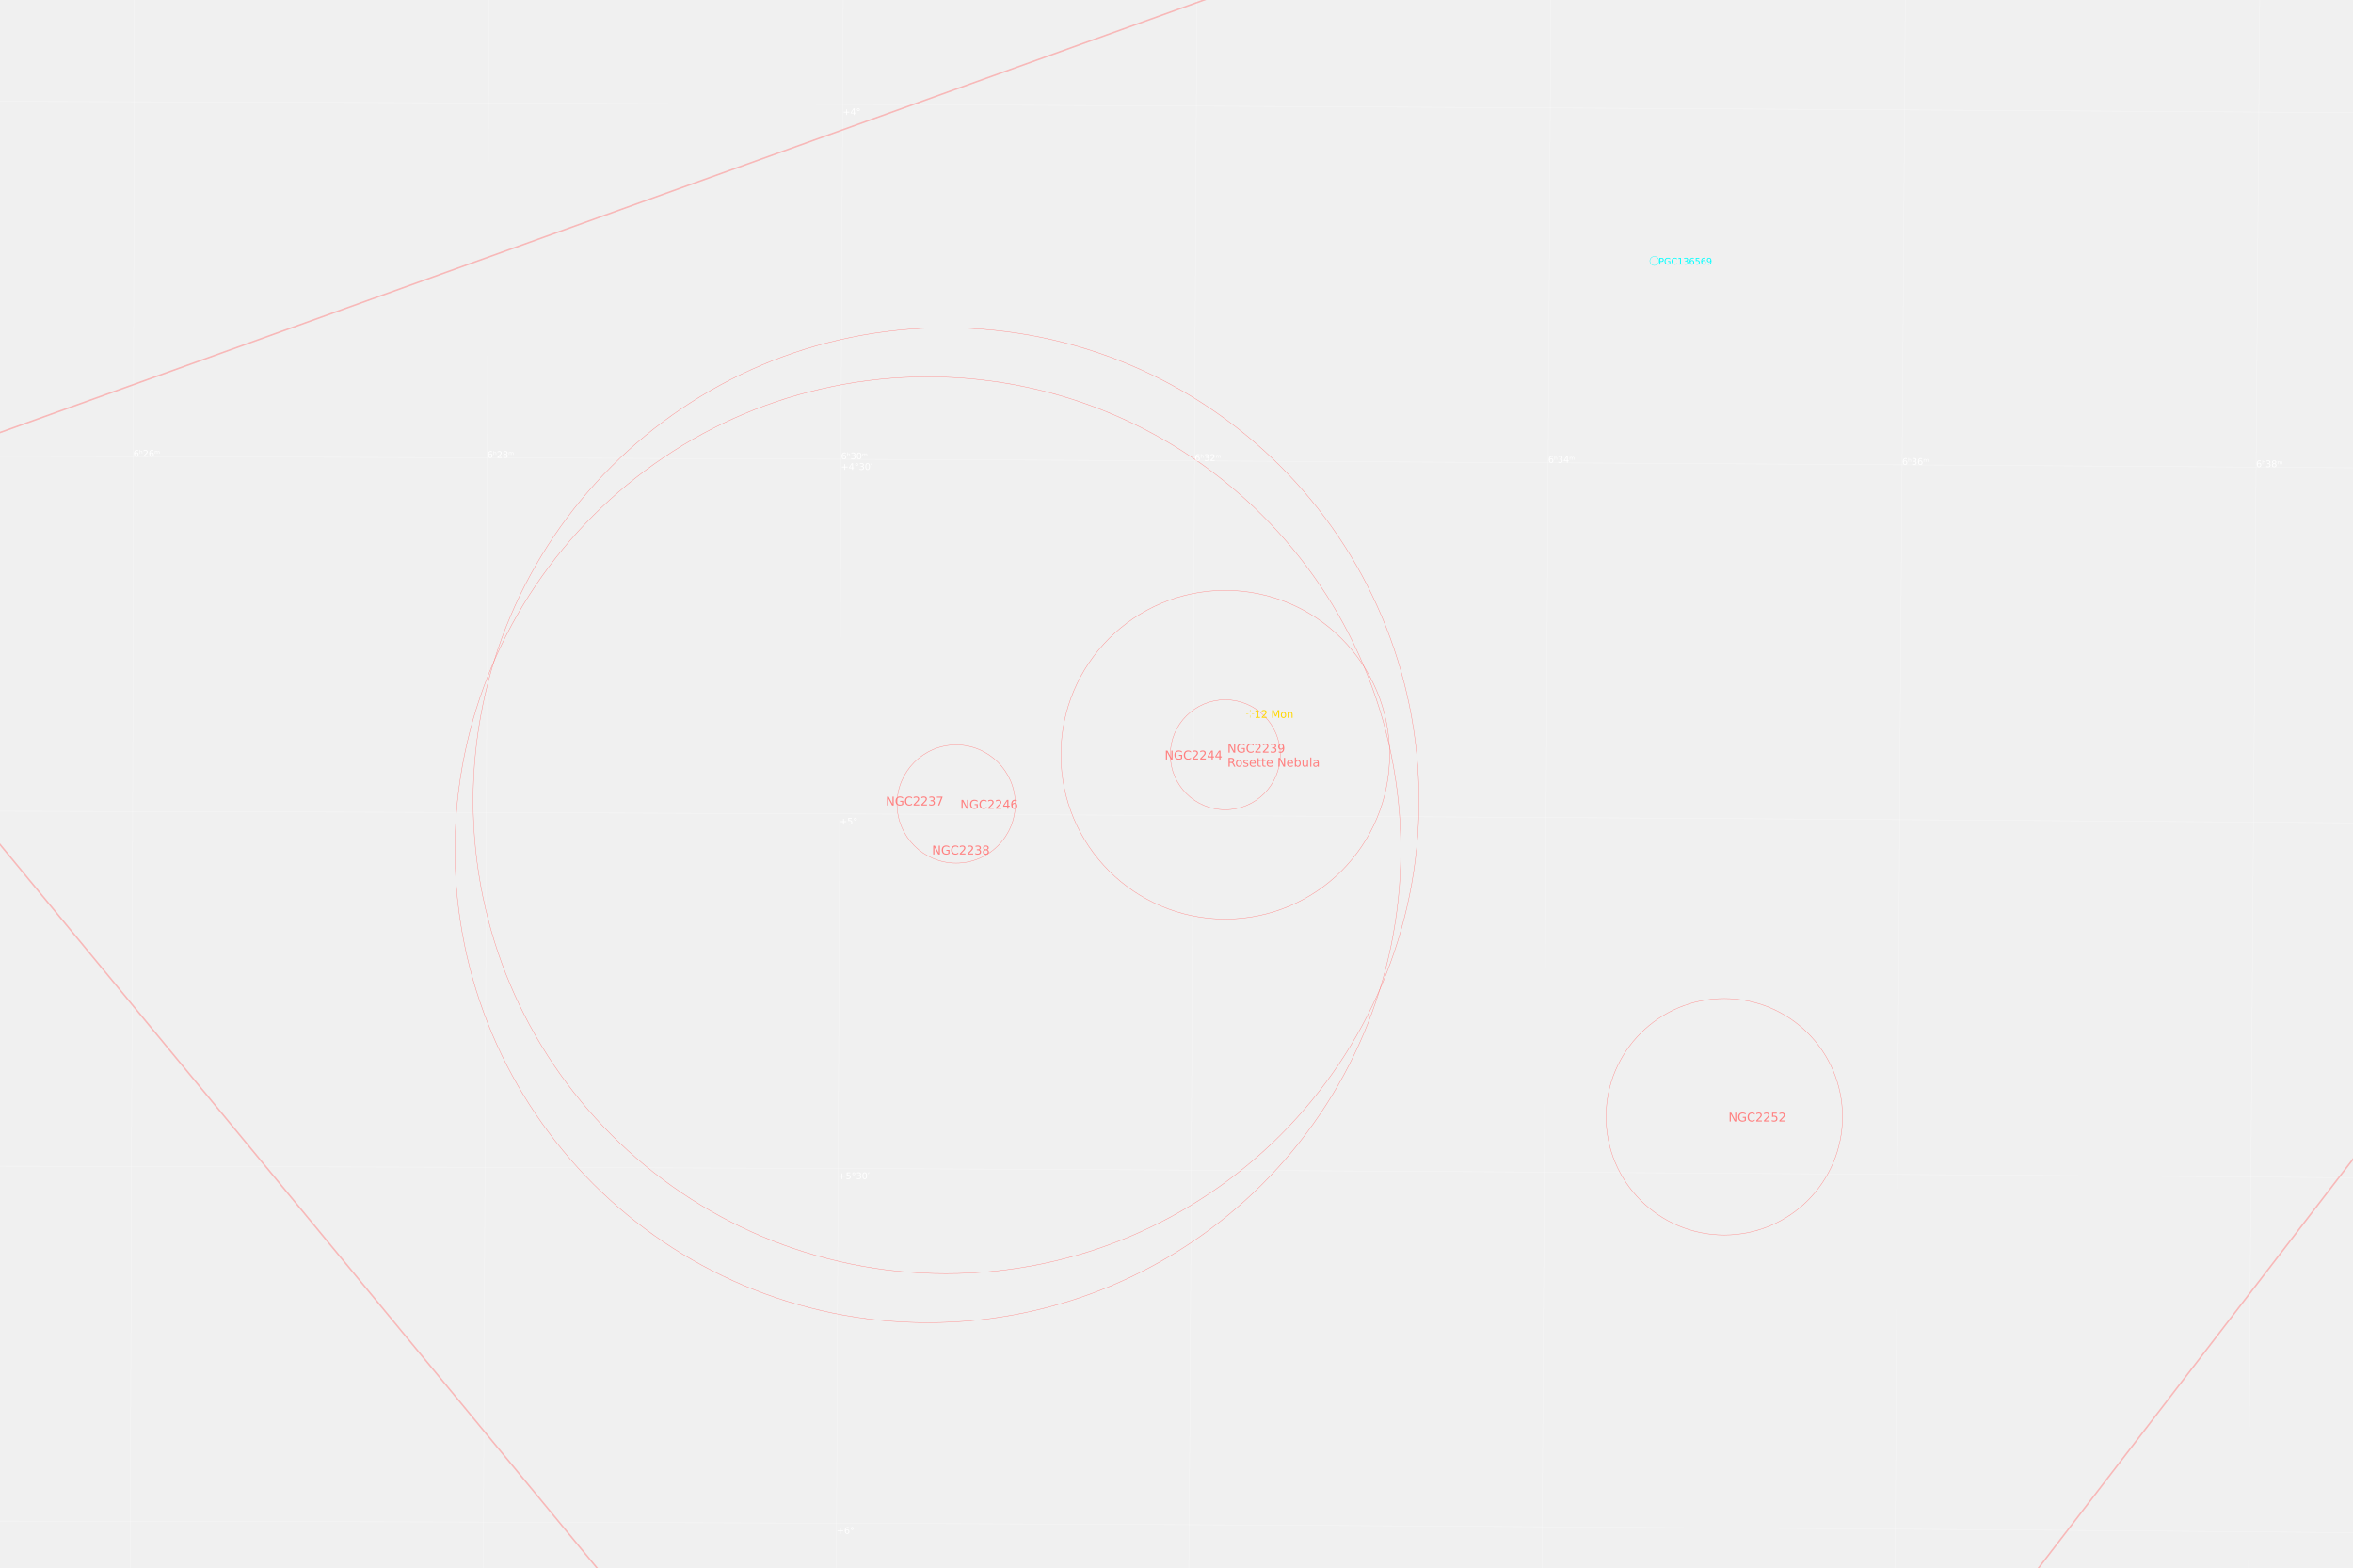
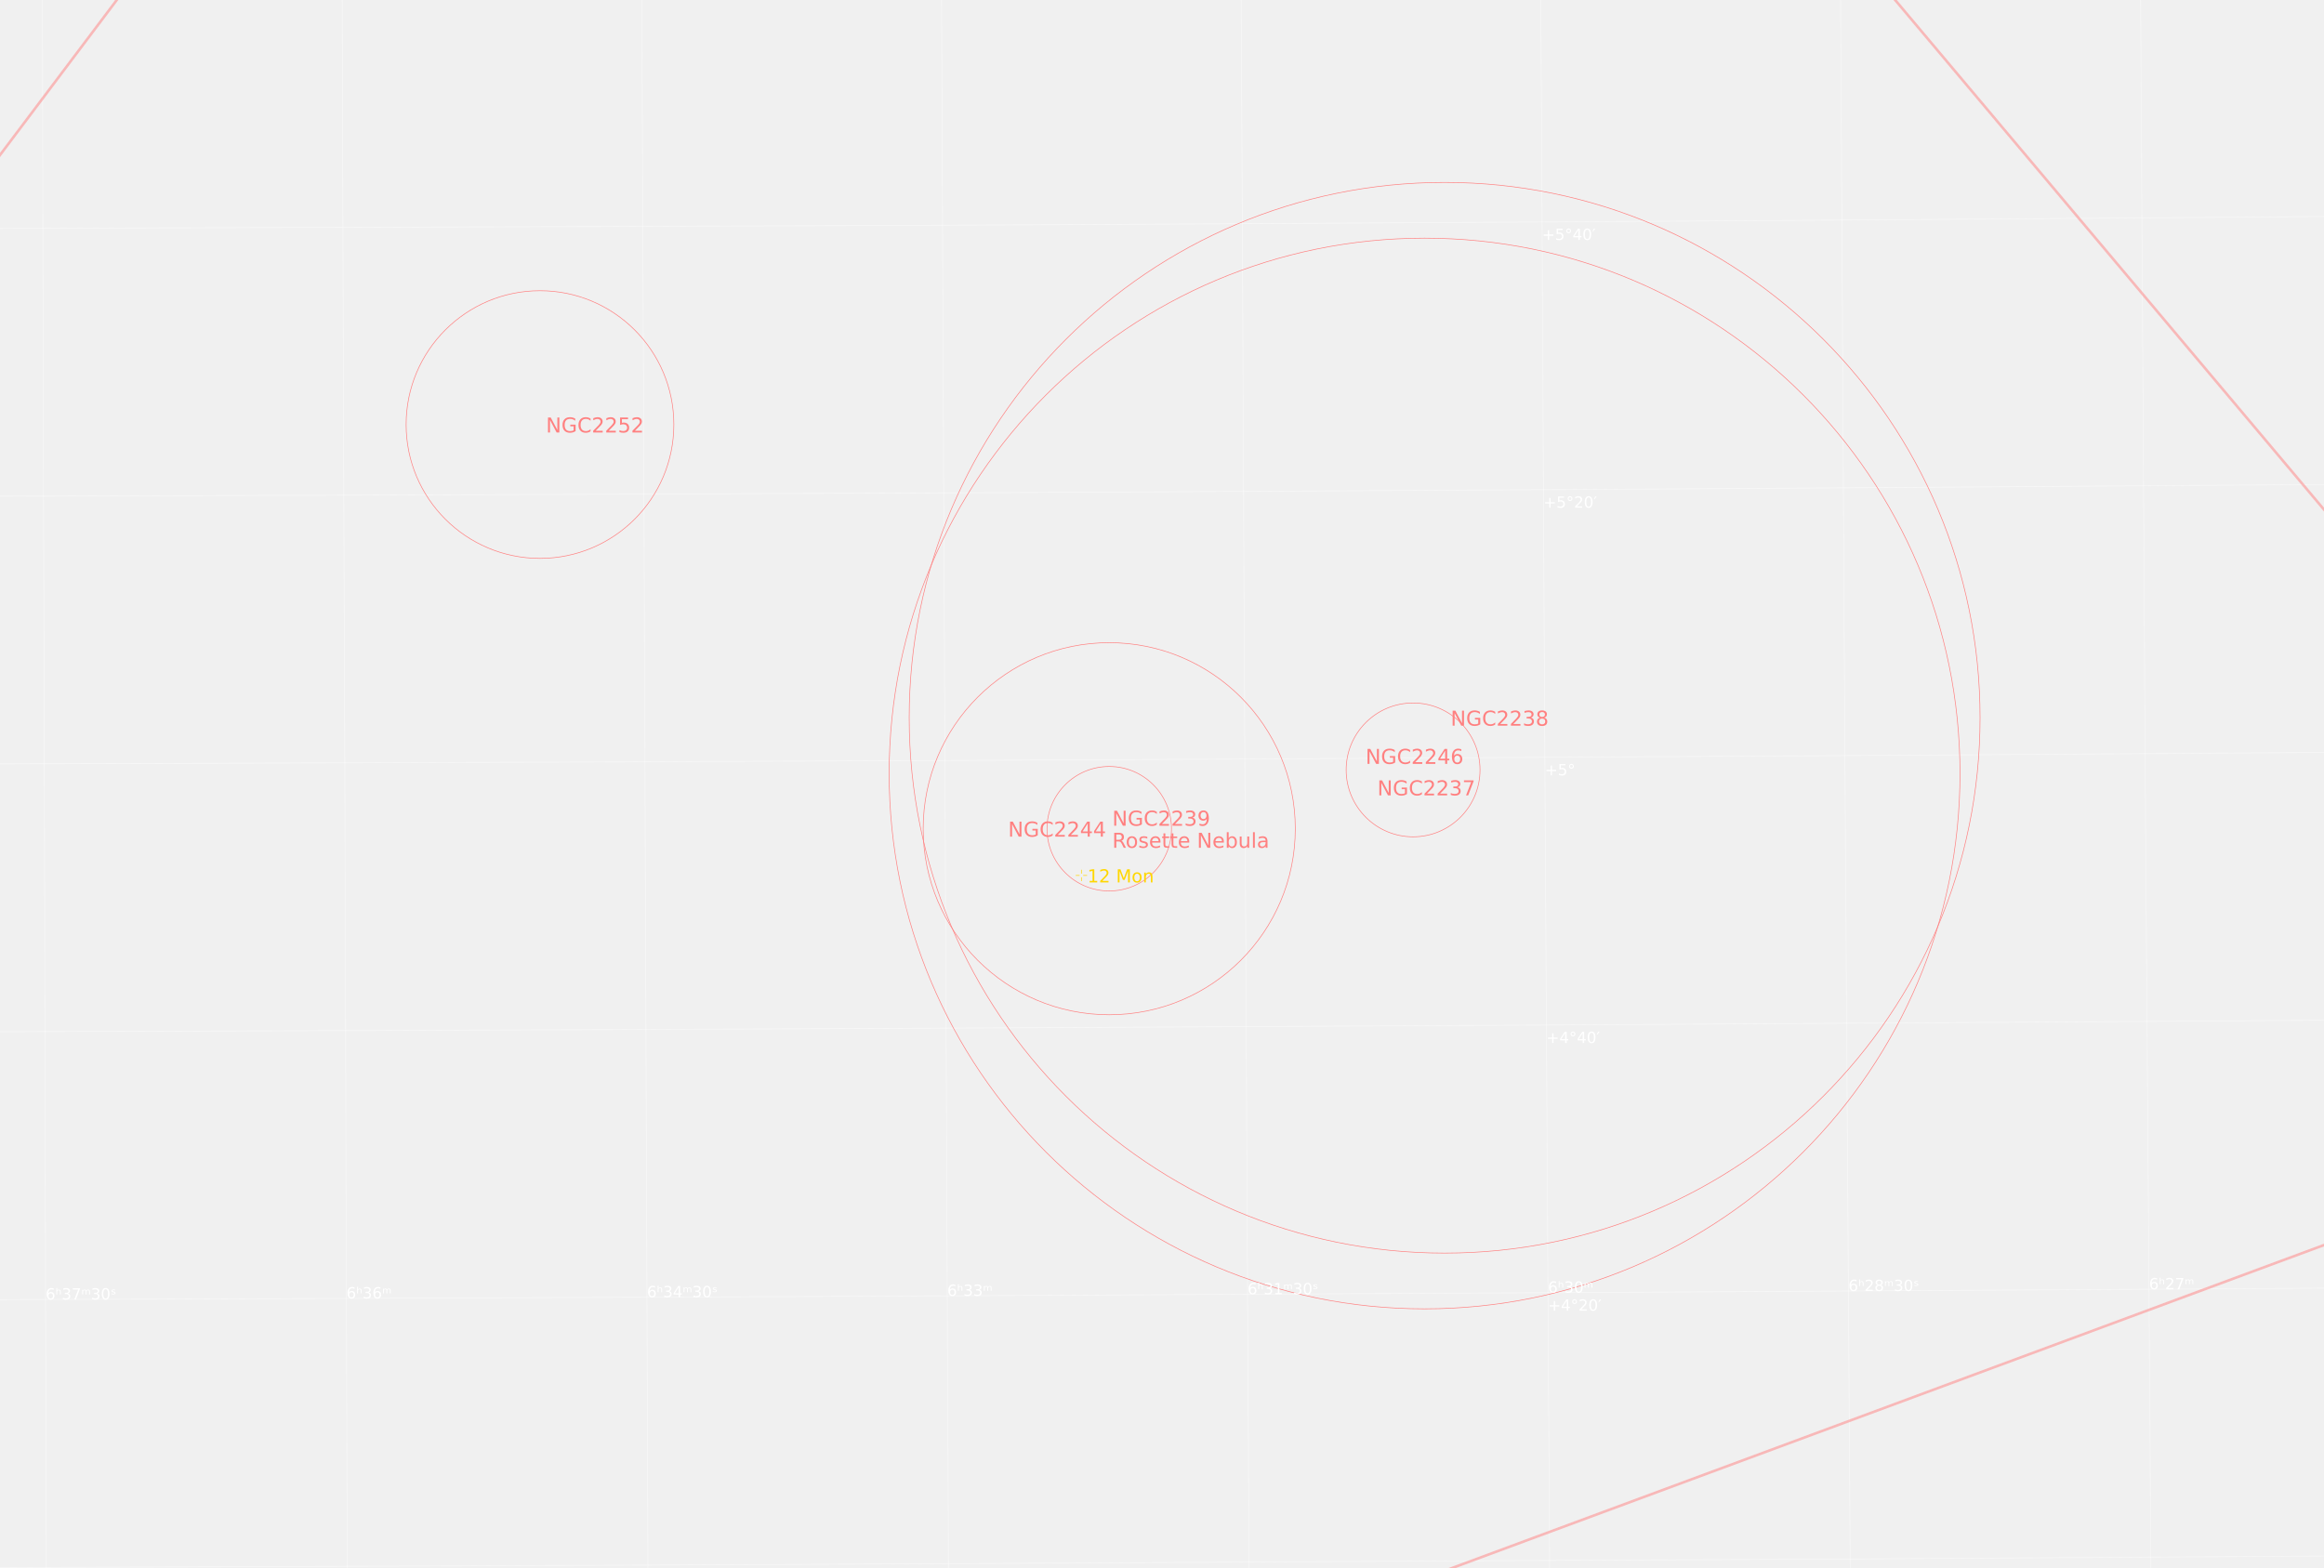
- <svg xmlns="http://www.w3.org/2000/svg" viewBox="0 0 6214 4141" version="1.2" baseProfile="tiny">
+ <svg xmlns="http://www.w3.org/2000/svg" viewBox="0 0 10845 7317" version="1.2" baseProfile="tiny">
  <defs>
</defs>
  <g fill="none" stroke="black" stroke-width="1" fill-rule="evenodd" stroke-linecap="square" stroke-linejoin="bevel">
    <g fill="none" stroke="#000000" stroke-opacity="1" stroke-width="1" stroke-linecap="square" stroke-linejoin="bevel" transform="matrix(1,0,0,1,0,0)" font-family="SF Pro Text" font-size="12" font-weight="400" font-style="normal">
</g>
-     <g fill="none" stroke="#ffffff" stroke-opacity="0.502" stroke-width="1" stroke-linecap="square" stroke-linejoin="miter" stroke-miterlimit="2" transform="matrix(1,0,0,1,0,0)" font-family="SF Pro Text" font-size="12" font-weight="400" font-style="normal">
-       <polyline fill="none" vector-effect="none" points="-579.75,-671.675 -220.091,-670.686 139.523,-669.611 499.152,-668.449 858.824,-667.194 1218.49,-665.848 1578.08,-664.417 1937.48,-662.907 2296.63,-661.322 2655.6,-659.669 3014.52,-657.951 3373.5,-656.173 3732.56,-654.339 4091.74,-652.456 4451.07,-650.534 4810.54,-648.577 5170.12,-646.572 5529.78,-644.501 5889.48,-642.341 6249.19,-640.075 " />
-       <polyline fill="none" vector-effect="none" points="-581.498,266.195 -222.147,267.082 137.108,268.068 496.388,269.149 855.766,270.338 1215.15,271.638 1574.45,273.036 1933.58,274.524 2292.34,276.097 2650.85,277.749 3009.34,279.477 3368.05,281.277 3726.87,283.143 4085.81,285.07 4444.92,287.042 4804.21,289.044 5163.52,291.099 5522.75,293.224 5881.96,295.438 6241.2,297.791 " />
-       <polyline fill="none" vector-effect="none" points="-582.977,1203.78 -223.858,1204.55 135.192,1205.44 494.198,1206.45 853.151,1207.58 1212,1208.81 1570.68,1210.15 1929.3,1211.59 2287.88,1213.12 2646.37,1214.76 3004.81,1216.48 3363.24,1218.29 3721.7,1220.17 4080.27,1222.13 4439.02,1224.16 4797.96,1226.26 5156.98,1228.44 5515.92,1230.71 5874.82,1233.09 6233.76,1235.58 " />
-       <polyline fill="none" vector-effect="none" points="-584.358,2141.31 -225.199,2141.94 133.857,2142.71 492.143,2143.62 850.801,2144.64 1209.5,2145.77 1567.92,2147 1926.13,2148.34 2284.32,2149.77 2642.55,2151.36 3001.01,2153.1 3358.89,2154.93 3717.15,2156.85 4075.03,2158.88 4433.24,2161 4791.86,2163.22 5150.01,2165.55 5509.1,2167.98 5867.55,2170.52 6226.88,2173.16 " />
-       <polyline fill="none" vector-effect="none" points="-586.61,3078.93 -227.986,3079.48 130.574,3080.11 489.066,3080.84 847.497,3081.68 1205.83,3082.62 1564.04,3083.68 1922.13,3084.85 2280.13,3086.18 2638.04,3087.7 2995.98,3089.39 3354.1,3091.25 3711.8,3093.26 4069.9,3095.4 4427.46,3097.66 4786.06,3100 5144.43,3102.46 5502.84,3105.03 5861.5,3107.74 6220.22,3110.56 " />
-       <polyline fill="none" vector-effect="none" points="-588.854,4016.37 -230.582,4016.81 127.641,4017.23 485.85,4017.78 843.992,4018.54 1202.06,4019.44 1560.06,4020.48 1918.03,4021.64 2275.99,4022.92 2633.92,4024.3 2991.29,4025.85 3348.41,4027.66 3706.82,4029.74 4064.77,4032 4422.39,4034.36 4780.18,4036.77 5138.77,4039.28 5497.1,4041.91 5855.68,4044.73 6214.2,4047.79 " />
-       <polyline fill="none" vector-effect="none" points="-579.75,-671.675 -580.467,-301.38 -581.149,68.858 -581.794,439.049 -582.392,809.198 -582.942,1179.32 -583.452,1549.42 -583.967,1919.54 -584.677,2289.68 -585.578,2659.84 -586.489,3029.99 -587.399,3400.13 -588.29,3770.22 -589.13,4140.21 " />
-       <polyline fill="none" vector-effect="none" points="356.932,-668.919 355.819,-298.722 354.775,71.422 353.895,441.521 353.067,811.569 352.285,1181.58 351.559,1551.56 350.9,1921.55 349.972,2291.57 348.699,2661.6 347.471,3031.62 346.223,3401.61 344.983,3771.52 343.83,4141.3 " />
-       <polyline fill="none" vector-effect="none" points="1293.69,-665.556 1292.39,-295.414 1291.04,74.67 1289.64,444.703 1288.28,814.688 1287.09,1184.63 1286.09,1554.54 1285.15,1924.42 1283.94,2294.27 1282.48,2664.1 1280.95,3033.94 1279.42,3403.78 1277.91,3773.61 1276.43,4143.45 " />
-       <polyline fill="none" vector-effect="none" points="2229.72,-661.623 2228.19,-291.496 2226.52,78.562 2224.63,448.559 2222.8,818.498 2221.17,1188.38 2219.77,1558.21 2218.43,1927.98 2216.96,2297.67 2215.32,2667.3 2213.64,3037.03 2212.03,3406.81 2210.43,3776.63 2208.68,4146.48 " />
-       <polyline fill="none" vector-effect="none" points="3164.64,-657.215 3162.56,-287.076 3160.43,82.987 3158.43,452.98 3156.58,822.908 3154.83,1192.78 3153.19,1562.59 3151.84,1932.35 3149.95,2302.04 3148.02,2671.66 3146.01,3041.28 3144.28,3410.93 3142.24,3780.6 3139.4,4150.35 " />
-       <polyline fill="none" vector-effect="none" points="4099.92,-652.413 4097.51,-282.23 4095.18,87.868 4092.96,457.882 4090.78,827.829 4088.59,1197.72 4086.41,1567.57 4084.37,1937.37 4082.33,2307.13 4080.39,2676.86 4078.56,3046.58 4076.3,3416.3 4074.08,3786.05 4072.28,4155.84 " />
-       <polyline fill="none" vector-effect="none" points="5036.1,-647.326 5033.48,-277.106 5030.93,93.044 5028.49,463.13 5026.06,833.166 5023.37,1203.16 5020.58,1573.12 5017.97,1943.05 5015.88,2312.94 5013.62,2682.8 5011.13,3052.63 5009.05,3422.46 5006.73,3792.29 5004.45,4162.14 " />
-       <polyline fill="none" vector-effect="none" points="5972.89,-641.825 5969.98,-271.571 5966.92,98.632 5963.87,468.837 5961,839.028 5958.21,1209.19 5955.58,1579.31 5952.92,1949.4 5950.16,2319.46 5947.51,2689.48 5944.82,3059.47 5942.28,3429.42 5940.07,3799.33 5938.18,4169.25 " />
+     <g fill="none" stroke="#ffffff" stroke-opacity="0.502" stroke-width="3" stroke-linecap="square" stroke-linejoin="miter" stroke-miterlimit="2" transform="matrix(1,0,0,1,0,0)" font-family="SF Pro Text" font-size="12" font-weight="400" font-style="normal">
+       <polyline fill="none" vector-effect="none" points="11449.9,8508.3 10734,8513.13 10018.3,8517.84 9302.83,8522.36 8587.53,8526.53 7872.37,8530.26 7157.28,8533.86 6442.14,8537.57 5726.89,8541.43 5011.57,8545.28 4296.31,8548.92 3581.07,8552.33 2865.78,8555.57 2150.38,8558.64 1434.78,8561.56 718.944,8564.34 2.913,8566.96 " />
+       <polyline fill="none" vector-effect="none" points="11440.8,7257.96 10725.3,7262.93 10009.9,7267.61 9294.68,7272.08 8579.74,7276.55 7864.96,7279.73 7150.27,7283.29 6435.57,7287 5720.64,7290.97 5005.49,7295.08 4291.06,7298.69 3576.28,7302.03 2861.54,7305.21 2146.56,7308.2 1431.35,7311.03 715.759,7313.69 -0.136,7316.25 " />
+       <polyline fill="none" vector-effect="none" points="11431.8,6007.88 10716.5,6012.76 10001.3,6017.46 9286.45,6021.69 8571.8,6025.84 7857.27,6029.8 7142.82,6033.62 6428.4,6037.46 5713.98,6041.16 4999.82,6045.07 4285.63,6048.67 3571.51,6051.97 2857.35,6055.08 2142.59,6058.01 1427.51,6060.72 712.254,6063.24 -3.016,6065.61 " />
+       <polyline fill="none" vector-effect="none" points="11422.5,4757.65 10707.1,4762.64 9992.11,4767.14 9277.64,4771.65 8563.46,4776.01 7849.38,4780.41 7135.38,4784.36 6421.48,4788.3 5707.62,4792.12 4993.9,4795.78 4280.42,4799.09 3566.76,4802.13 2852.61,4805.18 2138.47,4808.07 1423.8,4810.69 708.825,4813.14 -6.209,4815.36 " />
+       <polyline fill="none" vector-effect="none" points="11413.5,3507.29 10698.1,3512.59 9983.2,3517.71 9269.12,3522.45 8555.4,3526.8 7841.81,3530.93 7128.26,3535.02 6414.75,3539.22 5701.3,3543.04 4988.1,3546.67 4274.89,3550.03 3561.68,3552.8 2848.19,3556.11 2134.47,3558.65 1420.13,3561.07 705.749,3563.49 -8.916,3565.25 " />
+       <polyline fill="none" vector-effect="none" points="11405.1,2256.71 10690.4,2262.25 9975.93,2267.59 9261.9,2272.59 8548.32,2277.22 7835.03,2281.62 7121.85,2285.89 6408.59,2289.99 5695.35,2293.91 4982.48,2297.75 4269.56,2300.99 3556.66,2303.87 2843.19,2306.64 2129.58,2309.25 1415.65,2311.75 701.664,2313.81 -12.472,2315.93 " />
+       <polyline fill="none" vector-effect="none" points="11396.6,1005.9 10682.4,1011.65 9968.42,1017.19 9254.69,1022.49 8541.29,1027.44 7828.22,1032.02 7115.33,1036.4 6402.49,1040.66 5689.68,1044.7 4976.63,1048.31 4263.94,1051.5 3551.11,1054.39 2838.05,1057.01 2124.97,1059.48 1411.47,1061.76 698.184,1063.71 -15.277,1066.48 " />
+       <polyline fill="none" vector-effect="none" points="11449.9,8508.3 11444.7,7794.18 11439.6,7080.34 11434.4,6366.5 11429.2,5652.49 11423.8,4938.55 11418.5,4224.58 11413.6,3510.53 11408.8,2796.36 11403.9,2082.22 11399.1,1367.96 11394.2,653.524 11389.5,-60.929 " />
+       <polyline fill="none" vector-effect="none" points="10045.3,8517.67 10040.5,7803.67 10035.8,7089.78 10030.8,6375.86 10025.8,5662.04 10020.5,4947.9 10015.1,4233.88 10010.2,3520.75 10006,2806.88 10001.9,2092.95 9997.57,1378.92 9993.22,664.726 9988.87,-49.556 " />
+       <polyline fill="none" vector-effect="none" points="8641.53,8526.23 8637.08,7812.42 8632.59,7098.45 8628.05,6384.15 8623.41,5670.18 8618.6,4956.48 8613.8,4243.22 8609.3,3529.72 8605.17,2816.12 8601.21,2102.52 8597.21,1388.83 8593.09,675.009 8588.92,-38.992 " />
+       <polyline fill="none" vector-effect="none" points="7238.25,8533.45 7234.28,7819.23 7230.15,7105.24 7225.89,6391.62 7221.58,5677.94 7217.3,4964.62 7213.1,4251.38 7209.08,3537.79 7205.32,2824.42 7201.74,2111.12 7198.05,1397.64 7194.08,683.808 7190.06,-30.268 " />
+       <polyline fill="none" vector-effect="none" points="5834.89,8540.85 5831.37,7826.68 5827.63,7112.68 5823.72,6399 5820.01,5685.4 5816.32,4972.25 5812.84,4259.02 5809.04,3545.73 5805.67,2832.22 5802.22,2119.13 5799.03,1405.84 5795.53,692.015 5791.75,-22.077 " />
+       <polyline fill="none" vector-effect="none" points="4431.3,8548.25 4428.2,7834.29 4425.13,7120.36 4422.02,6406.5 4418.82,5692.83 4415.84,4979.29 4412.66,4265.87 4409.45,3552.55 4406.29,2839.36 4403.14,2126.22 4400.13,1412.67 4396.9,698.835 4393.71,-15.21 " />
+       <polyline fill="none" vector-effect="none" points="3027.78,8554.85 3025.26,7840.8 3022.84,7126.83 3020.38,6412.93 3017.73,5699.1 3015.03,4985.34 3012.42,4271.71 3009.76,3558.64 3006.84,2845.27 3004.16,2131.74 3001.29,1418.27 2998.14,704.393 2995.38,-9.77 " />
+       <polyline fill="none" vector-effect="none" points="1623.88,8560.81 1621.88,7846.67 1619.82,7132.6 1617.6,6418.61 1615.36,5704.71 1613.2,4990.89 1611.16,4277.17 1608.89,3563.71 1606.25,2850.23 1603.63,2136.66 1601.48,1422.8 1599.09,708.998 1596.99,-4.954 " />
+       <polyline fill="none" vector-effect="none" points="219.142,8566.19 217.378,7851.96 215.624,7137.74 213.918,6423.55 211.928,5709.53 210.112,4995.61 208.53,4281.79 206.924,3568.09 204.856,2854.33 202.652,2140.59 200.939,1427.31 199.475,713.567 197.994,-0.424 " />
    </g>
-     <g fill="none" stroke="#ff8080" stroke-opacity="0.502" stroke-width="4" stroke-linecap="square" stroke-linejoin="miter" stroke-miterlimit="2" transform="matrix(1,0,0,1,0,0)" font-family="DejaVu Sans" font-size="24" font-weight="400" font-style="normal">
-       <polyline fill="none" vector-effect="none" points="3541.75,6522.64 -687.284,1397.25 " />
-       <polyline fill="none" vector-effect="none" points="-684.846,1388.37 10619,-2672.65 " />
-       <polyline fill="none" vector-effect="none" points="3551.72,6522.47 10621.7,-2669.01 " />
+     <g fill="none" stroke="#ff8080" stroke-opacity="0.502" stroke-width="12" stroke-linecap="square" stroke-linejoin="miter" stroke-miterlimit="2" transform="matrix(1,0,0,1,0,0)" font-family="DejaVu Sans" font-size="72" font-weight="400" font-style="normal">
+       <polyline fill="none" vector-effect="none" points="4469.5,-5198.56 13041.7,4989.03 " />
+       <polyline fill="none" vector-effect="none" points="13039.3,4997.93 -9502.54,13349.2 " />
+       <polyline fill="none" vector-effect="none" points="4459.54,-5198.29 -9505.23,13345.6 " />
    </g>
-     <g fill="none" stroke="#ff8080" stroke-opacity="1" stroke-width="1" stroke-linecap="square" stroke-linejoin="miter" stroke-miterlimit="2" transform="matrix(1,0,0,1,0,0)" font-family="DejaVu Sans" font-size="64" font-weight="400" font-style="normal">
-       <ellipse cx="3235.77" cy="1993.21" rx="433.996" ry="433.996" />
-       <ellipse cx="3235.77" cy="1993.21" rx="145.186" ry="145.186" />
-       <circle cx="2498.4" cy="2114.6" r="1248.91" />
-       <circle cx="2525.11" cy="2123.31" r="156.114" />
-       <circle cx="2450.41" cy="2244.12" r="1248.91" />
-       <circle cx="4553.61" cy="2949.33" r="312.228" />
+     <g fill="none" stroke="#ff8080" stroke-opacity="1" stroke-width="3" stroke-linecap="square" stroke-linejoin="miter" stroke-miterlimit="2" transform="matrix(1,0,0,1,0,0)" font-family="DejaVu Sans" font-size="192" font-weight="400" font-style="normal">
+       <ellipse cx="5176.28" cy="3867.82" rx="868.262" ry="868.262" />
+       <circle cx="5176.28" cy="3867.82" r="290.462" />
+       <circle cx="6647.83" cy="3610.15" r="2498.59" />
+       <ellipse cx="6594.24" cy="3593.27" rx="312.324" ry="312.324" />
+       <ellipse cx="6741.36" cy="3349.92" rx="2498.59" ry="2498.59" />
+       <circle cx="2519.82" cy="1981.47" r="624.649" />
    </g>
-     <g fill="none" stroke="#00ffff" stroke-opacity="1" stroke-width="1" stroke-linecap="square" stroke-linejoin="miter" stroke-miterlimit="2" transform="matrix(1,0,0,1,0,0)" font-family="DejaVu Sans" font-size="64" font-weight="400" font-style="normal">
-       <ellipse cx="4369.01" cy="689.108" rx="11.815" ry="11.815" />
+     <g fill="none" stroke="#ffd700" stroke-opacity="1" stroke-width="3" stroke-linecap="square" stroke-linejoin="miter" stroke-miterlimit="2" transform="matrix(1,0,0,1,0,0)" font-family="DejaVu Sans" font-size="192" font-weight="400" font-style="normal">
+       <polyline fill="none" vector-effect="none" points="5021.42,4085.85 5036.42,4085.85 " />
+       <polyline fill="none" vector-effect="none" points="5071.42,4085.85 5056.42,4085.85 " />
+       <polyline fill="none" vector-effect="none" points="5046.42,4110.85 5046.42,4095.85 " />
+       <polyline fill="none" vector-effect="none" points="5046.42,4060.85 5046.42,4075.85 " />
    </g>
-     <g fill="none" stroke="#ffd700" stroke-opacity="1" stroke-width="1" stroke-linecap="square" stroke-linejoin="miter" stroke-miterlimit="2" transform="matrix(1,0,0,1,0,0)" font-family="DejaVu Sans" font-size="64" font-weight="400" font-style="normal">
-       <polyline fill="none" vector-effect="none" points="3291.27,1884.91 3296.27,1884.91 " />
-       <polyline fill="none" vector-effect="none" points="3311.27,1884.91 3306.27,1884.91 " />
-       <polyline fill="none" vector-effect="none" points="3301.27,1894.91 3301.27,1889.91 " />
-       <polyline fill="none" vector-effect="none" points="3301.27,1874.91 3301.27,1879.91 " />
+     <g fill="none" stroke="#ffd700" stroke-opacity="1" stroke-width="1" stroke-linecap="square" stroke-linejoin="miter" stroke-miterlimit="2" transform="matrix(1,0,0,1,0,0)" font-family="DejaVu Sans" font-size="84" font-weight="400" font-style="normal">
+       <text fill="#ffd700" fill-opacity="1" stroke="none" xml:space="preserve" x="5074.41" y="4118.35" font-family="DejaVu Sans" font-size="84" font-weight="400" font-style="normal">12 Mon</text>
    </g>
-     <g fill="none" stroke="#ffd700" stroke-opacity="1" stroke-width="1" stroke-linecap="square" stroke-linejoin="miter" stroke-miterlimit="2" transform="matrix(1,0,0,1,0,0)" font-family="DejaVu Sans" font-size="28" font-weight="400" font-style="normal">
-       <text fill="#ffd700" fill-opacity="1" stroke="none" xml:space="preserve" x="3312.27" y="1895.91" font-family="DejaVu Sans" font-size="28" font-weight="400" font-style="normal">12 Mon</text>
+     <g fill="none" stroke="#ff8080" stroke-opacity="1" stroke-width="1" stroke-linecap="square" stroke-linejoin="miter" stroke-miterlimit="2" transform="matrix(1,0,0,1,0,0)" font-family="DejaVu Sans" font-size="96" font-weight="400" font-style="normal">
+       <text fill="#ff8080" fill-opacity="1" stroke="none" xml:space="preserve" x="4704.27" y="3904.82" font-family="DejaVu Sans" font-size="96" font-weight="400" font-style="normal">NGC2244</text>
+       <text fill="#ff8080" fill-opacity="1" stroke="none" xml:space="preserve" x="5190.27" y="3853.82" font-family="DejaVu Sans" font-size="96" font-weight="400" font-style="normal">NGC2239</text>
+       <text fill="#ff8080" fill-opacity="1" stroke="none" xml:space="preserve" x="5190.27" y="3956.82" font-family="DejaVu Sans" font-size="96" font-weight="400" font-style="normal">Rosette Nebula</text>
+       <text fill="#ff8080" fill-opacity="1" stroke="none" xml:space="preserve" x="6427.33" y="3712.15" font-family="DejaVu Sans" font-size="96" font-weight="400" font-style="normal">NGC2237</text>
+       <text fill="#ff8080" fill-opacity="1" stroke="none" xml:space="preserve" x="6372.23" y="3565.27" font-family="DejaVu Sans" font-size="96" font-weight="400" font-style="normal">NGC2246</text>
+       <text fill="#ff8080" fill-opacity="1" stroke="none" xml:space="preserve" x="6769.36" y="3386.92" font-family="DejaVu Sans" font-size="96" font-weight="400" font-style="normal">NGC2238</text>
+       <text fill="#ff8080" fill-opacity="1" stroke="none" xml:space="preserve" x="2547.81" y="2018.47" font-family="DejaVu Sans" font-size="96" font-weight="400" font-style="normal">NGC2252</text>
    </g>
-     <g fill="none" stroke="#ff8080" stroke-opacity="1" stroke-width="1" stroke-linecap="square" stroke-linejoin="miter" stroke-miterlimit="2" transform="matrix(1,0,0,1,0,0)" font-family="DejaVu Sans" font-size="32" font-weight="400" font-style="normal">
-       <text fill="#ff8080" fill-opacity="1" stroke="none" xml:space="preserve" x="3075.77" y="2005.71" font-family="DejaVu Sans" font-size="32" font-weight="400" font-style="normal">NGC2244</text>
-       <text fill="#ff8080" fill-opacity="1" stroke="none" xml:space="preserve" x="3241.27" y="1987.71" font-family="DejaVu Sans" font-size="32" font-weight="400" font-style="normal">NGC2239</text>
-       <text fill="#ff8080" fill-opacity="1" stroke="none" xml:space="preserve" x="3241.27" y="2024.71" font-family="DejaVu Sans" font-size="32" font-weight="400" font-style="normal">Rosette Nebula</text>
-       <text fill="#ff8080" fill-opacity="1" stroke="none" xml:space="preserve" x="2339.39" y="2127.1" font-family="DejaVu Sans" font-size="32" font-weight="400" font-style="normal">NGC2237</text>
-       <text fill="#ff8080" fill-opacity="1" stroke="none" xml:space="preserve" x="2536.09" y="2135.81" font-family="DejaVu Sans" font-size="32" font-weight="400" font-style="normal">NGC2246</text>
-       <text fill="#ff8080" fill-opacity="1" stroke="none" xml:space="preserve" x="2461.41" y="2256.62" font-family="DejaVu Sans" font-size="32" font-weight="400" font-style="normal">NGC2238</text>
-       <text fill="#ff8080" fill-opacity="1" stroke="none" xml:space="preserve" x="4564.61" y="2961.83" font-family="DejaVu Sans" font-size="32" font-weight="400" font-style="normal">NGC2252</text>
-     </g>
-     <g fill="none" stroke="#00ffff" stroke-opacity="1" stroke-width="1" stroke-linecap="square" stroke-linejoin="miter" stroke-miterlimit="2" transform="matrix(1,0,0,1,0,0)" font-family="DejaVu Sans" font-size="24" font-weight="400" font-style="normal">
-       <text fill="#00ffff" fill-opacity="1" stroke="none" xml:space="preserve" x="4380" y="698.608" font-family="DejaVu Sans" font-size="24" font-weight="400" font-style="normal">PGC136569</text>
-     </g>
-     <g fill="none" stroke="#ffffff" stroke-opacity="1" stroke-width="1" stroke-linecap="square" stroke-linejoin="miter" stroke-miterlimit="2" transform="matrix(1,0,0,1,0,0)" font-family="DejaVu Sans" font-size="24" font-weight="400" font-style="normal">
-       <text fill="#ffffff" fill-opacity="1" stroke="none" xml:space="preserve" x="2225.52" y="303.797" font-family="DejaVu Sans" font-size="24" font-weight="400" font-style="normal">+4°</text>
-       <text fill="#ffffff" fill-opacity="1" stroke="none" xml:space="preserve" x="2221.06" y="1240.83" font-family="DejaVu Sans" font-size="24" font-weight="400" font-style="normal">+4°30′</text>
-       <text fill="#ffffff" fill-opacity="1" stroke="none" xml:space="preserve" x="2217.56" y="2177.49" font-family="DejaVu Sans" font-size="24" font-weight="400" font-style="normal">+5°</text>
-       <text fill="#ffffff" fill-opacity="1" stroke="none" xml:space="preserve" x="2213.42" y="3113.92" font-family="DejaVu Sans" font-size="24" font-weight="400" font-style="normal">+5°30′</text>
-       <text fill="#ffffff" fill-opacity="1" stroke="none" xml:space="preserve" x="2209.28" y="4050.68" font-family="DejaVu Sans" font-size="24" font-weight="400" font-style="normal">+6°</text>
-       <text fill="#ffffff" fill-opacity="1" stroke="none" xml:space="preserve" x="352.234" y="1206.04" font-family="DejaVu Sans" font-size="24" font-weight="400" font-style="normal">6ʰ26ᵐ</text>
-       <text fill="#ffffff" fill-opacity="1" stroke="none" xml:space="preserve" x="1287.02" y="1209.08" font-family="DejaVu Sans" font-size="24" font-weight="400" font-style="normal">6ʰ28ᵐ</text>
-       <text fill="#ffffff" fill-opacity="1" stroke="none" xml:space="preserve" x="2221.06" y="1212.83" font-family="DejaVu Sans" font-size="24" font-weight="400" font-style="normal">6ʰ30ᵐ</text>
-       <text fill="#ffffff" fill-opacity="1" stroke="none" xml:space="preserve" x="3154.7" y="1217.22" font-family="DejaVu Sans" font-size="24" font-weight="400" font-style="normal">6ʰ32ᵐ</text>
-       <text fill="#ffffff" fill-opacity="1" stroke="none" xml:space="preserve" x="4088.44" y="1222.17" font-family="DejaVu Sans" font-size="24" font-weight="400" font-style="normal">6ʰ34ᵐ</text>
-       <text fill="#ffffff" fill-opacity="1" stroke="none" xml:space="preserve" x="5023.17" y="1227.62" font-family="DejaVu Sans" font-size="24" font-weight="400" font-style="normal">6ʰ36ᵐ</text>
-       <text fill="#ffffff" fill-opacity="1" stroke="none" xml:space="preserve" x="5958.03" y="1233.65" font-family="DejaVu Sans" font-size="24" font-weight="400" font-style="normal">6ʰ38ᵐ</text>
+     <g fill="none" stroke="#ffffff" stroke-opacity="1" stroke-width="1" stroke-linecap="square" stroke-linejoin="miter" stroke-miterlimit="2" transform="matrix(1,0,0,1,0,0)" font-family="DejaVu Sans" font-size="72" font-weight="400" font-style="normal">
+       <text fill="#ffffff" fill-opacity="1" stroke="none" xml:space="preserve" x="7223.72" y="6117.17" font-family="DejaVu Sans" font-size="72" font-weight="400" font-style="normal">+4°20′</text>
+       <text fill="#ffffff" fill-opacity="1" stroke="none" xml:space="preserve" x="7216.22" y="4867.91" font-family="DejaVu Sans" font-size="72" font-weight="400" font-style="normal">+4°40′</text>
+       <text fill="#ffffff" fill-opacity="1" stroke="none" xml:space="preserve" x="7209.05" y="3618.55" font-family="DejaVu Sans" font-size="72" font-weight="400" font-style="normal">+5°</text>
+       <text fill="#ffffff" fill-opacity="1" stroke="none" xml:space="preserve" x="7202.61" y="2369.41" font-family="DejaVu Sans" font-size="72" font-weight="400" font-style="normal">+5°20′</text>
+       <text fill="#ffffff" fill-opacity="1" stroke="none" xml:space="preserve" x="7196.05" y="1119.91" font-family="DejaVu Sans" font-size="72" font-weight="400" font-style="normal">+5°40′</text>
+       <text fill="#ffffff" fill-opacity="1" stroke="none" xml:space="preserve" x="10028.3" y="6017.29" font-family="DejaVu Sans" font-size="72" font-weight="400" font-style="normal">6ʰ27ᵐ</text>
+       <text fill="#ffffff" fill-opacity="1" stroke="none" xml:space="preserve" x="8625.73" y="6025.53" font-family="DejaVu Sans" font-size="72" font-weight="400" font-style="normal">6ʰ28ᵐ30ˢ</text>
+       <text fill="#ffffff" fill-opacity="1" stroke="none" xml:space="preserve" x="7223.72" y="6033.17" font-family="DejaVu Sans" font-size="72" font-weight="400" font-style="normal">6ʰ30ᵐ</text>
+       <text fill="#ffffff" fill-opacity="1" stroke="none" xml:space="preserve" x="5821.83" y="6040.58" font-family="DejaVu Sans" font-size="72" font-weight="400" font-style="normal">6ʰ31ᵐ30ˢ</text>
+       <text fill="#ffffff" fill-opacity="1" stroke="none" xml:space="preserve" x="4420.38" y="6048.02" font-family="DejaVu Sans" font-size="72" font-weight="400" font-style="normal">6ʰ33ᵐ</text>
+       <text fill="#ffffff" fill-opacity="1" stroke="none" xml:space="preserve" x="3019.11" y="6054.39" font-family="DejaVu Sans" font-size="72" font-weight="400" font-style="normal">6ʰ34ᵐ30ˢ</text>
+       <text fill="#ffffff" fill-opacity="1" stroke="none" xml:space="preserve" x="1616.47" y="6060.03" font-family="DejaVu Sans" font-size="72" font-weight="400" font-style="normal">6ʰ36ᵐ</text>
+       <text fill="#ffffff" fill-opacity="1" stroke="none" xml:space="preserve" x="212.953" y="6064.91" font-family="DejaVu Sans" font-size="72" font-weight="400" font-style="normal">6ʰ37ᵐ30ˢ</text>
    </g>
  </g>
</svg>
